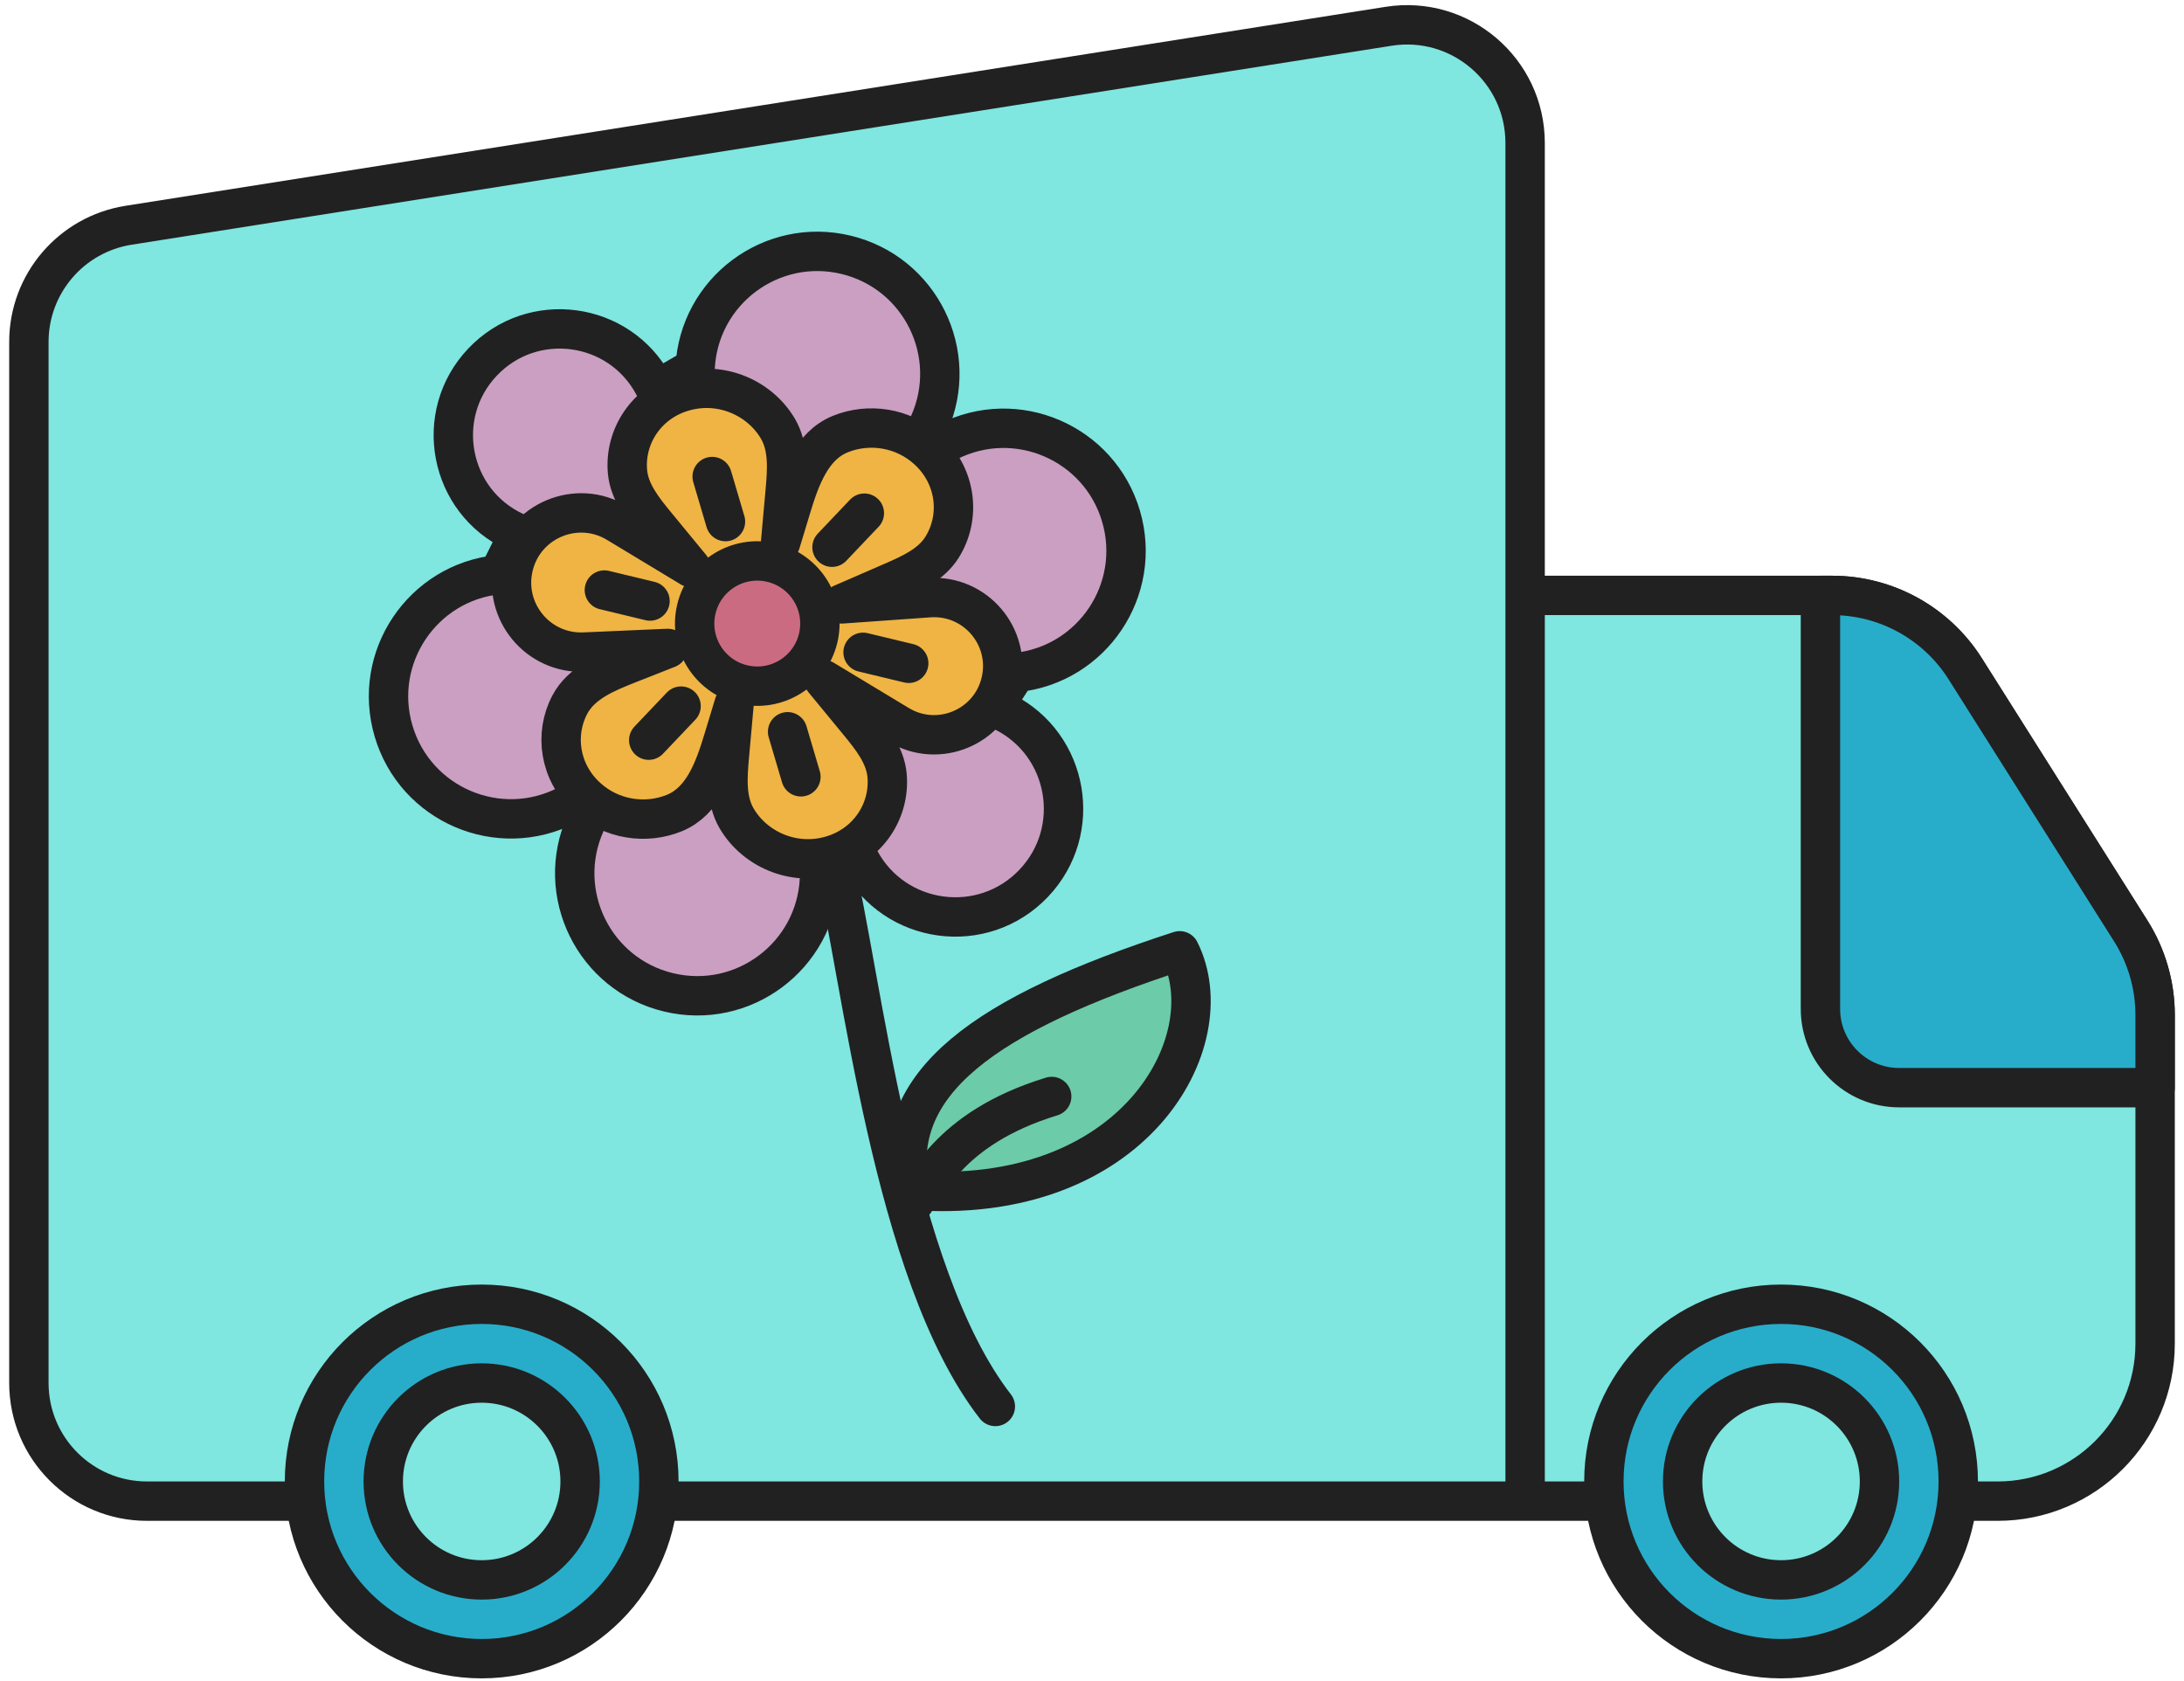
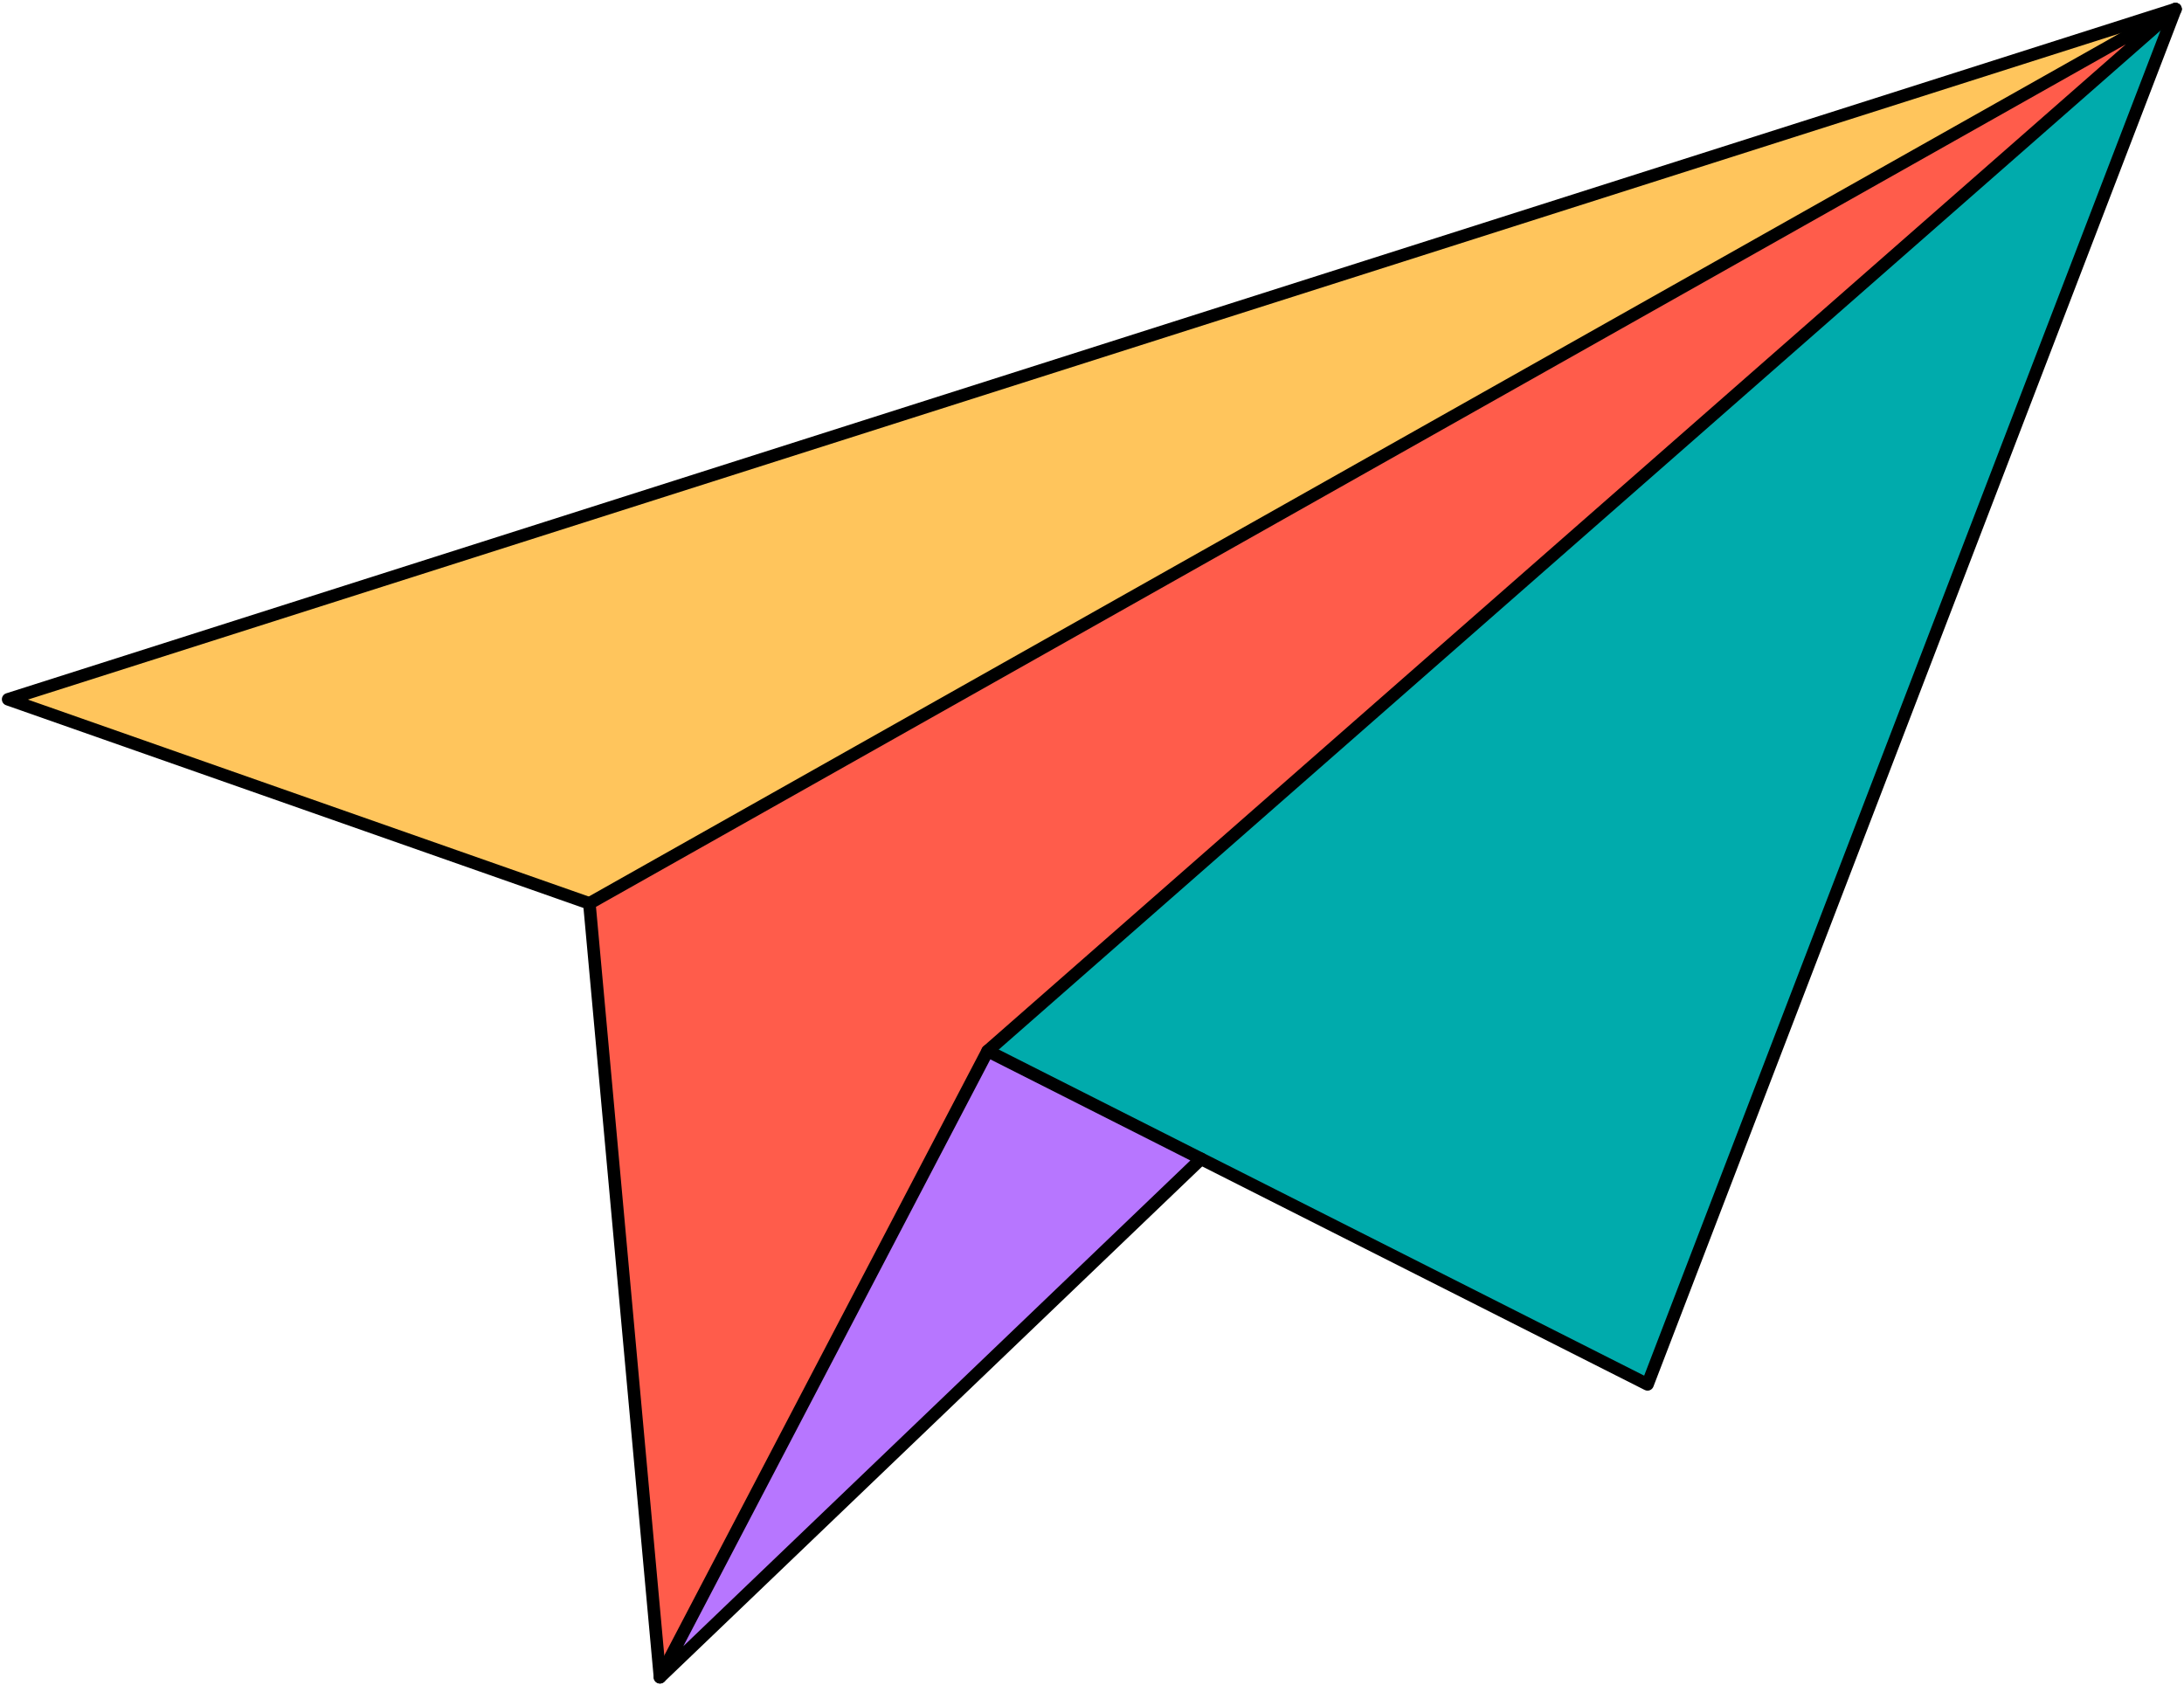
- <svg xmlns="http://www.w3.org/2000/svg" width="260" height="200" viewBox="0 0 260 200">
-   <path id="Path" fill="#7fe6e0" stroke="#212121" stroke-width="4.688" stroke-linecap="round" stroke-linejoin="round" d="M 165.307 3.129 L 15.307 26.813 C 8.472 27.892 3.438 33.784 3.438 40.704 L 3.438 164.625 C 3.438 172.392 9.734 178.688 17.5 178.688 L 33.906 178.688 L 78.438 178.688 L 181.562 178.688 L 181.562 17.019 C 181.562 8.378 173.842 1.782 165.307 3.129 Z M 218.103 70.875 L 181.562 70.875 L 181.562 178.688 L 190.938 178.688 L 233.125 178.688 L 237.812 178.688 C 248.168 178.688 256.562 170.293 256.562 159.938 L 256.562 120.832 C 256.562 117.287 255.558 113.816 253.666 110.819 L 233.956 79.612 C 230.521 74.173 224.537 70.875 218.103 70.875 Z" />
-   <path id="path1" fill="#ca9fc1" stroke="#212121" stroke-width="4.688" stroke-linecap="round" stroke-linejoin="round" d="M 120.961 80.054 C 130.037 79.125 136.037 70.177 133.45 61.427 C 130.863 52.677 120.963 48.43 112.84 52.584 L 110.604 50.46 C 114.337 42.134 109.587 32.465 100.717 30.33 C 91.846 28.195 83.217 34.645 82.754 43.758 L 78.123 46.434 L 77.797 45.826 C 73.715 38.225 63.395 36.84 57.453 43.095 C 51.491 49.37 53.439 59.642 61.284 63.3 L 61.769 63.526 L 59.344 68.399 C 50.268 69.329 44.269 78.277 46.855 87.026 C 49.442 95.776 59.342 100.023 67.465 95.869 L 69.702 97.994 C 65.969 106.319 70.718 115.988 79.589 118.123 C 88.46 120.258 97.088 113.808 97.552 104.696 L 102.118 101.9 L 102.363 102.356 C 106.517 110.091 117.018 111.501 123.064 105.136 C 129.006 98.881 127.246 88.669 119.553 84.764 L 118.314 84.135 L 120.961 80.054 Z" />
-   <path id="path2" fill="#27adca" stroke="#212121" stroke-width="4.688" stroke-linecap="round" stroke-linejoin="round" d="M 216.719 120.094 L 216.719 70.875 L 218.103 70.875 C 224.537 70.875 230.521 74.173 233.956 79.612 L 253.666 110.819 C 255.558 113.816 256.562 117.287 256.562 120.832 L 256.562 129.469 L 226.094 129.469 C 220.916 129.469 216.719 125.272 216.719 120.094 Z" />
-   <path id="path3" fill="#27adca" stroke="#212121" stroke-width="4.688" stroke-linecap="round" stroke-linejoin="round" d="M 233.125 176.344 C 233.125 187.994 223.681 197.438 212.031 197.438 C 200.381 197.438 190.938 187.994 190.938 176.344 C 190.938 164.694 200.381 155.25 212.031 155.25 C 223.681 155.25 233.125 164.694 233.125 176.344 Z" />
-   <path id="path4" fill="#27adca" stroke="#212121" stroke-width="4.688" stroke-linecap="round" stroke-linejoin="round" d="M 78.438 176.344 C 78.438 187.994 68.994 197.438 57.344 197.438 C 45.694 197.438 36.25 187.994 36.25 176.344 C 36.25 164.694 45.694 155.25 57.344 155.25 C 68.994 155.25 78.438 164.694 78.438 176.344 Z" />
-   <path id="path5" fill="#7fe6e0" stroke="#212121" stroke-width="4.688" stroke-linecap="round" stroke-linejoin="round" d="M 223.75 176.344 C 223.75 182.816 218.503 188.062 212.031 188.062 C 205.559 188.062 200.312 182.816 200.312 176.344 C 200.312 169.872 205.559 164.625 212.031 164.625 C 218.503 164.625 223.75 169.872 223.75 176.344 Z" />
-   <path id="path6" fill="#efb443" stroke="#212121" stroke-width="4.688" stroke-linecap="round" stroke-linejoin="round" d="M 112.142 65.151 C 114.391 61.572 113.89 56.713 110.46 53.561 C 107.518 50.857 103.391 50.299 100.016 51.679 C 96.626 53.065 95.26 56.901 94.198 60.406 L 92.924 64.611 L 93.476 58.463 C 93.704 55.923 93.903 53.23 92.61 51.031 C 90.463 47.379 85.915 45.351 81.472 46.585 C 76.983 47.831 74.327 51.93 74.701 56.141 C 74.919 58.59 76.549 60.614 78.112 62.513 L 82.272 67.569 L 73.463 62.252 C 68.666 59.356 62.44 61.958 61.128 67.405 C 59.84 72.76 64.04 77.858 69.542 77.619 L 79.502 77.185 L 74.753 79.058 C 72.067 80.118 69.194 81.314 67.84 83.865 C 65.975 87.377 66.593 91.903 69.847 94.893 C 72.788 97.597 76.915 98.155 80.29 96.775 C 83.68 95.389 85.047 91.553 86.109 88.047 L 87.383 83.843 L 86.831 89.991 C 86.603 92.531 86.404 95.224 87.697 97.423 C 89.844 101.075 94.392 103.103 98.834 101.869 C 103.323 100.622 105.979 96.523 105.605 92.313 C 105.388 89.864 103.757 87.84 102.195 85.941 L 98.035 80.885 L 106.98 86.284 C 111.709 89.139 117.849 86.573 119.141 81.203 C 120.433 75.833 116.133 70.755 110.623 71.145 L 100.201 71.884 L 106.205 69.274 C 108.461 68.294 110.834 67.234 112.142 65.151 Z" />
-   <path id="path7" fill="#7fe6e0" stroke="#212121" stroke-width="4.688" stroke-linecap="round" stroke-linejoin="round" d="M 69.062 176.344 C 69.062 182.816 63.816 188.062 57.344 188.062 C 50.872 188.062 45.625 182.816 45.625 176.344 C 45.625 169.872 50.872 164.625 57.344 164.625 C 63.816 164.625 69.062 169.872 69.062 176.344 Z" />
-   <path id="path8" fill="#cb6b82" stroke="#212121" stroke-width="4.688" stroke-linecap="round" stroke-linejoin="round" d="M 97.398 75.969 C 96.435 79.971 92.41 82.435 88.408 81.472 C 84.406 80.509 81.942 76.484 82.905 72.482 C 83.869 68.48 87.894 66.016 91.896 66.979 C 95.897 67.942 98.361 71.967 97.398 75.969 Z" />
-   <path id="path9" fill="none" stroke="#212121" stroke-width="4.688" stroke-linecap="round" stroke-linejoin="round" d="M 71.948 70.235 L 77.383 71.543 M 102.746 77.648 L 108.181 78.955 M 84.781 56.725 L 86.366 62.086 M 93.762 87.105 L 95.347 92.466 M 102.899 61.086 L 99.049 65.138 M 81.08 84.052 L 77.23 88.105 M 99.229 102.252 C 102.607 116.063 106.149 151.514 118.493 167.416" />
-   <path id="path10" fill="#6ccba8" stroke="#212121" stroke-width="4.688" stroke-linecap="round" stroke-linejoin="round" d="M 108.291 141.668 C 105.767 128.878 117.291 120.698 140.44 113.178 C 145.844 123.922 134.983 143.782 108.291 141.668 Z" />
-   <path id="path11" fill="none" stroke="#212121" stroke-width="4.688" stroke-linecap="round" stroke-linejoin="round" d="M 108.622 143.346 C 110.202 141.669 112.585 134.373 125.203 130.518" />
+ <svg xmlns="http://www.w3.org/2000/svg" width="696" height="537" viewBox="0 0 696 537">
+   <path id="Path" fill="#ffc55c" stroke="none" d="M 693.28 2.9 L 187.82 287.92 L 2.6 222.88 L 693.28 2.9 Z" />
+   <path id="path1" fill="#00abac" stroke="none" d="M 693.28 2.9 L 525.04 441.22 L 382.77 369.34 L 314.74 334.96 L 693.28 2.9 Z" />
+   <path id="path2" fill="#ff5c4b" stroke="none" d="M 693.28 2.9 L 314.74 334.96 L 210.32 534.56 L 187.82 287.92 L 693.28 2.9 Z" />
+   <path id="path3" fill="#b776ff" stroke="none" d="M 314.74 334.96 L 382.77 369.34 L 210.32 534.56 L 314.74 334.96 Z" />
+   <g id="Group">
+     <path id="path4" fill="#000000" stroke="none" d="M 187.82 289.92 C 187.6 289.92 187.377 289.883 187.158 289.807 L 1.936 224.767 C 1.125 224.482 0.586 223.71 0.599 222.85 C 0.612 221.99 1.172 221.235 1.992 220.974 L 692.674 0.994 C 693.719 0.661 694.851 1.24 695.186 2.293 C 695.522 3.345 694.94 4.47 693.888 4.806 L 8.899 222.972 L 188.482 286.033 C 189.525 286.399 190.073 287.541 189.707 288.583 C 189.418 289.406 188.645 289.921 187.82 289.921 Z" />
+     <path id="path5" fill="#000000" stroke="none" d="M 525.04 443.22 C 524.73 443.22 524.421 443.148 524.138 443.005 L 381.867 371.125 C 380.882 370.627 380.486 369.424 380.984 368.438 C 381.481 367.454 382.682 367.056 383.672 367.555 L 523.966 438.437 L 691.413 2.183 C 691.809 1.152 692.963 0.637 693.997 1.033 C 695.028 1.429 695.543 2.586 695.147 3.617 L 526.907 441.937 C 526.704 442.465 526.288 442.882 525.76 443.086 C 525.528 443.176 525.283 443.22 525.04 443.22 Z" />
+     <path id="path6" fill="#000000" stroke="none" d="M 210.318 536.56 C 209.295 536.56 208.422 535.78 208.328 534.742 L 185.828 288.102 C 185.757 287.318 186.152 286.565 186.838 286.178 L 692.298 1.158 C 693.19 0.656 694.319 0.907 694.912 1.743 C 695.505 2.579 695.369 3.727 694.6 4.403 L 316.06 336.463 C 315.229 337.192 313.965 337.109 313.237 336.278 C 312.509 335.447 312.591 334.184 313.422 333.456 L 677.462 14.116 L 189.931 289.026 L 212.314 534.378 C 212.414 535.478 211.603 536.451 210.503 536.551 C 210.441 536.557 210.38 536.559 210.319 536.559 Z" />
+     <path id="path7" fill="#000000" stroke="none" d="M 210.32 536.56 C 209.899 536.56 209.476 536.428 209.119 536.159 C 208.336 535.57 208.094 534.501 208.548 533.633 L 312.968 334.033 C 313.475 333.065 314.663 332.681 315.643 333.175 L 383.672 367.555 C 384.251 367.848 384.652 368.403 384.748 369.045 C 384.844 369.687 384.622 370.335 384.153 370.784 L 211.704 536.004 C 211.319 536.372 210.82 536.56 210.32 536.56 Z M 315.598 337.634 L 217.75 524.671 L 379.345 369.85 L 315.598 337.634 Z" />
+   </g>
</svg>
